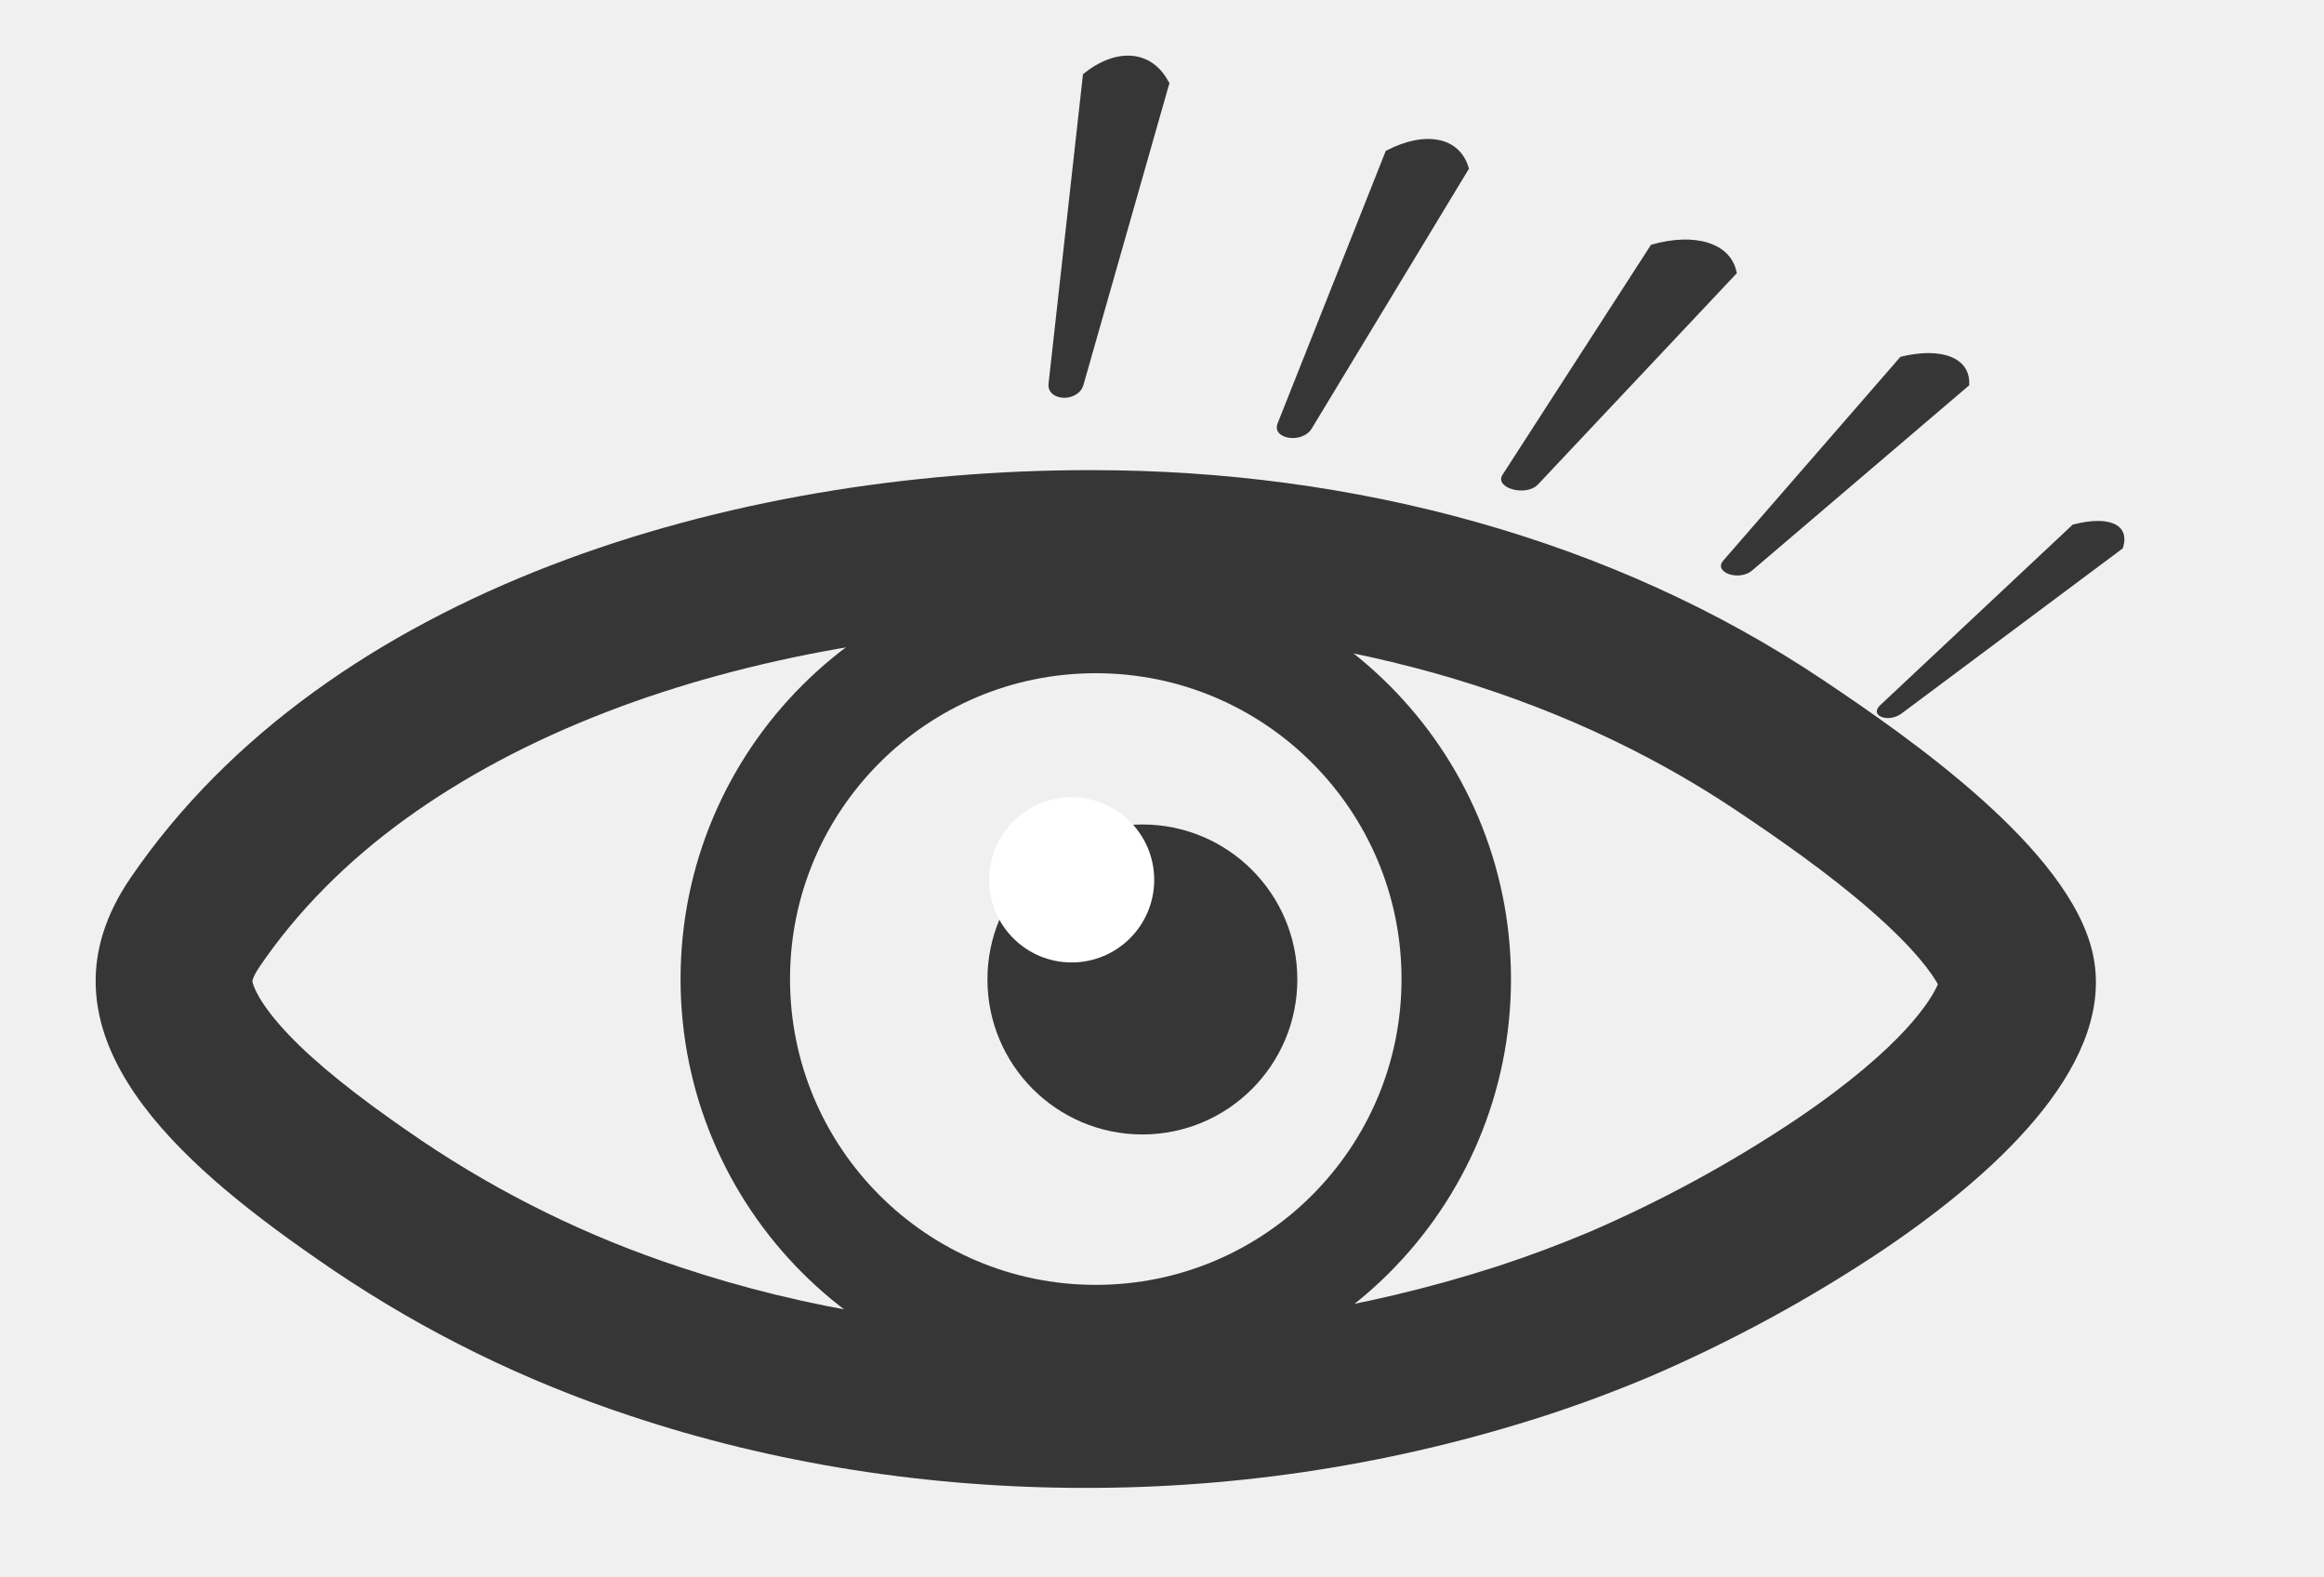
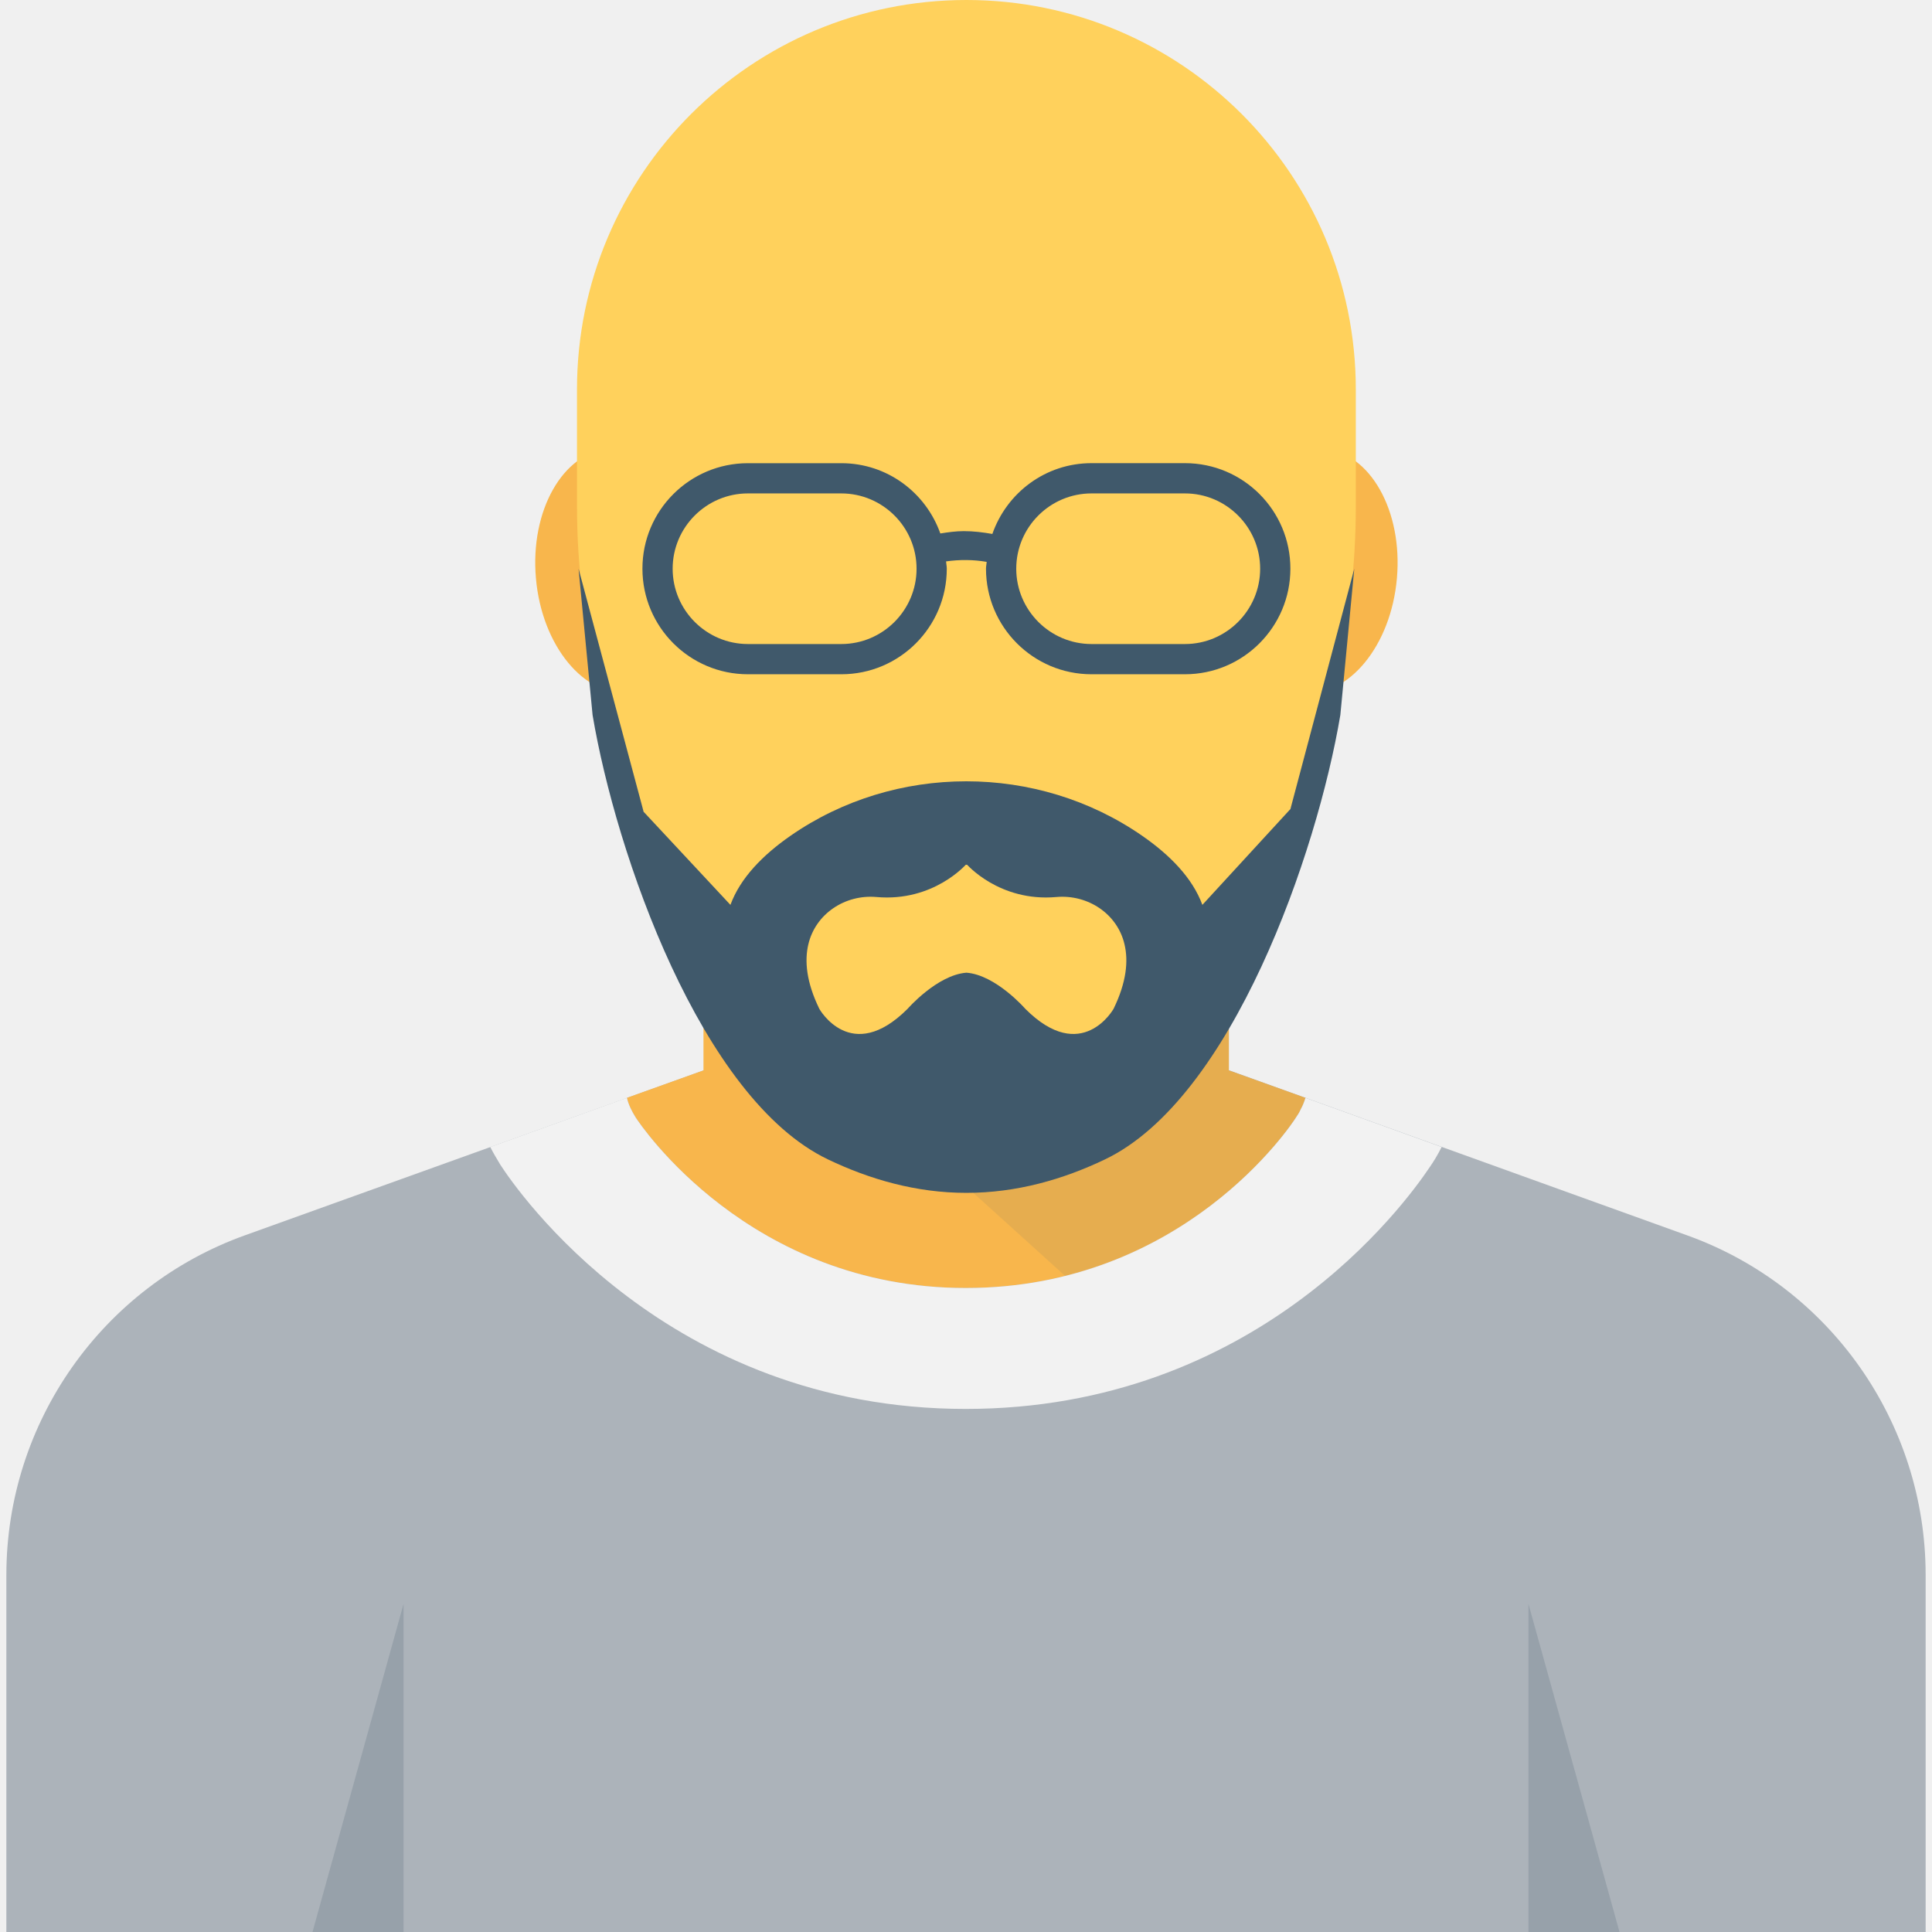
- <svg xmlns="http://www.w3.org/2000/svg" width="50" viewBox="0 0 712 483">
-   <path d="M334.63,192A386.92,386.92,0,0,1,439.27,206.1c34,9.55,65.13,23.69,92.5,42,13.1,8.77,28.25,19.28,41.33,30.69,13.93,12.15,19,19.71,20.6,22.68-1.77,4.18-9.93,18.79-43.42,41.41a396.64,396.64,0,0,1-63.11,34.36c-9.31,3.93-18.92,7.52-28.61,10.68a411,411,0,0,1-126.22,19.78c-43.44,0-85.26-6.62-124.29-19.69a321,321,0,0,1-78.77-38.58c-3.63-2.47-6.58-4.52-9.36-6.49-15.84-11.23-27.12-20.82-34.48-29.31-7.76-9-8.12-13.13-8.12-13.16s.2-1.45,2.3-4.52c11.43-16.76,26.47-32,44.69-45.17C142,238,162.74,226.93,186,218c43.43-16.74,95.84-26,147.59-26h1.06m0-48h-1.06c-108.74,0-233,36.16-293.6,124.9C9,314.21,51.29,353.15,92.16,382.13c3.39,2.4,6.77,4.74,10.1,7a368.89,368.89,0,0,0,90.55,44.43c44.41,14.87,92,22.17,139.53,22.17a456.2,456.2,0,0,0,141.15-22.16q16.49-5.38,32.33-12.07a445,445,0,0,0,71.33-38.82c37.52-25.34,71.17-58.4,64-90.66C634,260,585,226,558.48,208.25,493.84,164.94,414.47,144,334.63,144Z" style="fill:#363636" />
-   <circle cx="349.99" cy="300" r="47.47" style="fill:#363636" />
-   <circle cx="328.32" cy="269.5" r="25.29" style="fill:#fff" />
-   <path d="M650.37,167.94l-67.79,50.6c-4.05,3-10,.72-6.56-2.53l59-55.33.05,0c11.06-2.9,17.41-.06,15.41,6.89Z" style="fill:#363636" />
-   <path d="M603.32,118l-66.53,56.74c-4,3.39-12,.6-8.81-3.07l54.27-62.4h.06c12.57-3.09,21.24.33,21,8.29Z" style="fill:#363636" />
-   <path d="M532.11,83.67l-60.92,64.71c-3.64,3.87-13.51,1.11-10.84-3l45.48-70.43.07,0c13.5-3.87,24.27-.46,26.1,8.27Z" style="fill:#363636" />
-   <path d="M450.06,51.63l-48.19,79.63c-2.87,4.76-12.38,3.29-10.44-1.61l33.14-83.47.06,0c12-6.28,22.44-4.24,25.26,5Z" style="fill:#363636" />
-   <path d="M358.29,25.41l-26.35,92.47c-1.57,5.53-11.31,5.14-10.69-.42l10.54-94.72,0,0c10.17-8.34,21-7.45,26.15,2.16Z" style="fill:#363636" />
-   <circle cx="335.71" cy="299.87" r="110.44" style="fill:none;stroke:#363636;stroke-miterlimit:10;stroke-width:33.535px" />
+ <svg xmlns="http://www.w3.org/2000/svg" version="1.1" id="Capa_1" x="0px" y="0px" viewBox="0 0 511.424 511.424" style="enable-background:new 0 0 511.424 511.424;" xml:space="preserve">
+   <g>
+     <path style="fill:#ACB3BA;" d="M255.936,321.504c-0.128,0.128-0.224,0.128-0.224,0.128v-0.245   C255.808,321.376,255.936,321.504,255.936,321.504" />
+     <path style="fill:#ACB3BA;" d="M255.936,321.387v0.224c0,0-0.128,0-0.224-0.107C255.712,321.504,255.808,321.387,255.936,321.387" />
+   </g>
+   <g>
+     <path style="fill:#F8B64C;" d="M186.379,283.317c0.853,1.163,0.736,1.163-0.117,0H186.379z" />
+     <path style="fill:#F8B64C;" d="M186.251,149.195c1.579,17.856-7.104,33.227-19.36,34.293   c-12.256,1.077-23.467-12.544-25.024-30.421c-1.568-17.867,7.104-33.227,19.36-34.293   C173.493,117.696,184.683,131.317,186.251,149.195" />
+     <path style="fill:#F8B64C;" d="M369.781,153.067c-1.568,17.877-12.757,31.499-25.035,30.421   c-12.245-1.067-20.939-16.427-19.349-34.293c1.557-17.877,12.757-31.488,25.024-30.421   C362.677,119.84,371.349,135.211,369.781,153.067" />
+   </g>
+   <path style="fill:#ACB3BA;" d="M446.475,326.965l-121.12-43.648l0,0l-0.011,0.021c0,0-0.779,0.96-0.779,0.853  c-17.067,23.125-42.859,34.539-68.768,34.549h-0.021c-0.021,0-0.021,0-0.021,0c-25.824-0.011-51.627-11.424-68.789-34.549  l-0.661-0.832l-0.043-0.021L64.939,326.965c-37.867,13.547-63.253,49.589-63.253,89.92v94.539h508.053v-94.539  C509.739,376.555,484.352,340.501,446.475,326.965" />
+   <path style="fill:#FFD15C;" d="M255.819,0c-56.928,0-103.083,46.144-103.083,103.083v30.933c0,7.904,0.491,15.787,1.472,23.616  v0.032c4.885,40.043,22.133,77.557,49.355,107.339l9.771,10.72c8.981,9.845,21.675,15.445,34.997,15.445h14.933  c13.312,0,26.005-5.589,34.997-15.424l9.813-10.741c27.211-29.771,44.459-67.339,49.397-107.36  c0.981-7.861,1.429-15.712,1.429-23.616v-30.933C358.901,46.155,312.747,0,255.819,0" />
+   <path style="fill:#F8B64C;" d="M345.579,290.613c-0.331,1.077-0.747,2.133-1.291,3.093c-0.309,0.747-0.736,1.387-1.163,2.016  c-1.173,1.931-29.76,45.227-87.467,45.227c-57.28,0-86.187-43.307-87.36-45.109c-1.067-1.707-1.92-3.413-2.347-5.227l20.267-7.264  V243.04h0.107c5.227,7.691,10.891,15.04,17.28,21.984l9.707,10.667c8.96,9.92,21.643,15.456,34.976,15.456h14.933  c13.333,0,26.016-5.547,34.987-15.349l9.813-10.773c6.411-6.933,12.053-14.293,17.28-21.984v40.309L345.579,290.613z" />
+   <path style="fill:#F2F2F2;" d="M381.621,303.627c-1.067,2.133-2.123,3.84-3.083,5.227c-6.933,10.357-46.293,64.107-122.891,64.107  c-79.147,0-118.923-58.016-123.2-64.64c-0.96-1.589-1.92-3.2-2.667-4.693l36.171-13.013c0.416,1.813,1.269,3.52,2.336,5.227  c1.173,1.813,30.08,45.109,87.36,45.109c57.707,0,86.304-43.307,87.467-45.227c0.427-0.64,0.853-1.269,1.163-2.016  c0.544-0.96,0.96-2.016,1.291-3.093L381.621,303.627z" />
+   <g style="opacity:0.1;">
+     <g>
+       <path style="fill:#40596B;" d="M325.312,243.061c-5.205,7.669-10.923,15.029-17.237,21.941l-9.803,10.741    c-9.003,9.835-21.685,15.424-35.008,15.424h-14.923c-12.352,0-24.043-5.003-32.853-13.557h-0.021l66.432,60.096    c40.139-10.037,60.256-40.373,61.237-41.973c0.427-0.64,0.853-1.28,1.163-2.027c0.544-0.96,0.96-2.016,1.291-3.083l-20.267-7.264    v-40.299H325.312z" />
+     </g>
+   </g>
+   <g>
+     <polygon style="fill:#97A1AA;" points="106.827,511.424 82.72,511.424 106.827,424.565  " />
+     <polygon style="fill:#97A1AA;" points="404.597,511.424 428.704,511.424 404.597,424.565  " />
+   </g>
+   <g>
+     <path style="fill:#40596B;" d="M358.496,150.539l-16.907,63.627l-23.307,25.365c-2.624-7.157-8.629-13.227-15.936-18.293   c-27.733-19.221-65.419-19.232-93.12,0.021c-7.275,5.067-13.248,11.125-15.872,18.272l-22.976-24.64l-17.227-64.352l3.712,38.741   c6.176,36.704,28.704,101.557,62.293,117.621c11.061,5.301,23.403,8.864,36.64,8.864c13.312,0,25.653-3.563,36.715-8.864   c33.568-16.064,56.107-80.917,62.293-117.621L358.496,150.539z M294.773,267.051c0,0-8.395,14.976-23.36,0   c0,0-7.797-8.981-15.584-9.568c-7.776,0.597-15.584,9.568-15.584,9.568c-14.976,14.976-23.36,0-23.36,0   c-3.456-7.093-3.936-12.693-2.912-17.056c1.899-8.128,9.749-13.269,18.037-12.544c15.168,1.355,23.819-8.736,23.819-8.736   s8.661,10.091,23.819,8.736c8.288-0.725,16.149,4.416,18.027,12.544C298.709,254.357,298.229,259.957,294.773,267.051" />
+     <path style="fill:#40596B;" d="M313.664,122.603h-24.725c-12.192,0-22.443,7.851-26.251,18.741   c-2.475-0.437-5.003-0.747-7.563-0.747c-2.101,0-4.171,0.299-6.208,0.619c-3.851-10.827-14.069-18.603-26.208-18.603h-24.725   c-15.413,0-27.925,12.501-27.925,27.915c0,15.435,12.512,27.957,27.936,27.957h24.715c15.413,0,27.915-12.523,27.915-27.936v-0.021   c0-0.651-0.149-1.269-0.192-1.92c3.584-0.501,7.211-0.491,10.752,0.128c-0.032,0.608-0.181,1.173-0.181,1.792   c0,15.435,12.512,27.957,27.947,27.957h24.704c15.413,0,27.925-12.523,27.925-27.936v-0.021   C341.589,135.104,329.077,122.603,313.664,122.603 M222.688,170.485h-24.693c-10.987,0-19.936-8.96-19.936-19.936   c0-10.987,8.949-19.936,19.925-19.936h24.704c10.997,0,19.936,8.949,19.936,19.936   C242.624,161.525,233.685,170.485,222.688,170.485 M313.664,170.485H288.96c-10.997,0-19.947-8.96-19.947-19.936   c0-10.987,8.939-19.936,19.925-19.936h24.725c10.976,0,19.915,8.949,19.915,19.936C333.579,161.525,324.64,170.485,313.664,170.485   " />
+   </g>
+   <g>
+ </g>
+   <g>
+ </g>
+   <g>
+ </g>
+   <g>
+ </g>
+   <g>
+ </g>
+   <g>
+ </g>
+   <g>
+ </g>
+   <g>
+ </g>
+   <g>
+ </g>
+   <g>
+ </g>
+   <g>
+ </g>
+   <g>
+ </g>
+   <g>
+ </g>
+   <g>
+ </g>
+   <g>
+ </g>
</svg>
